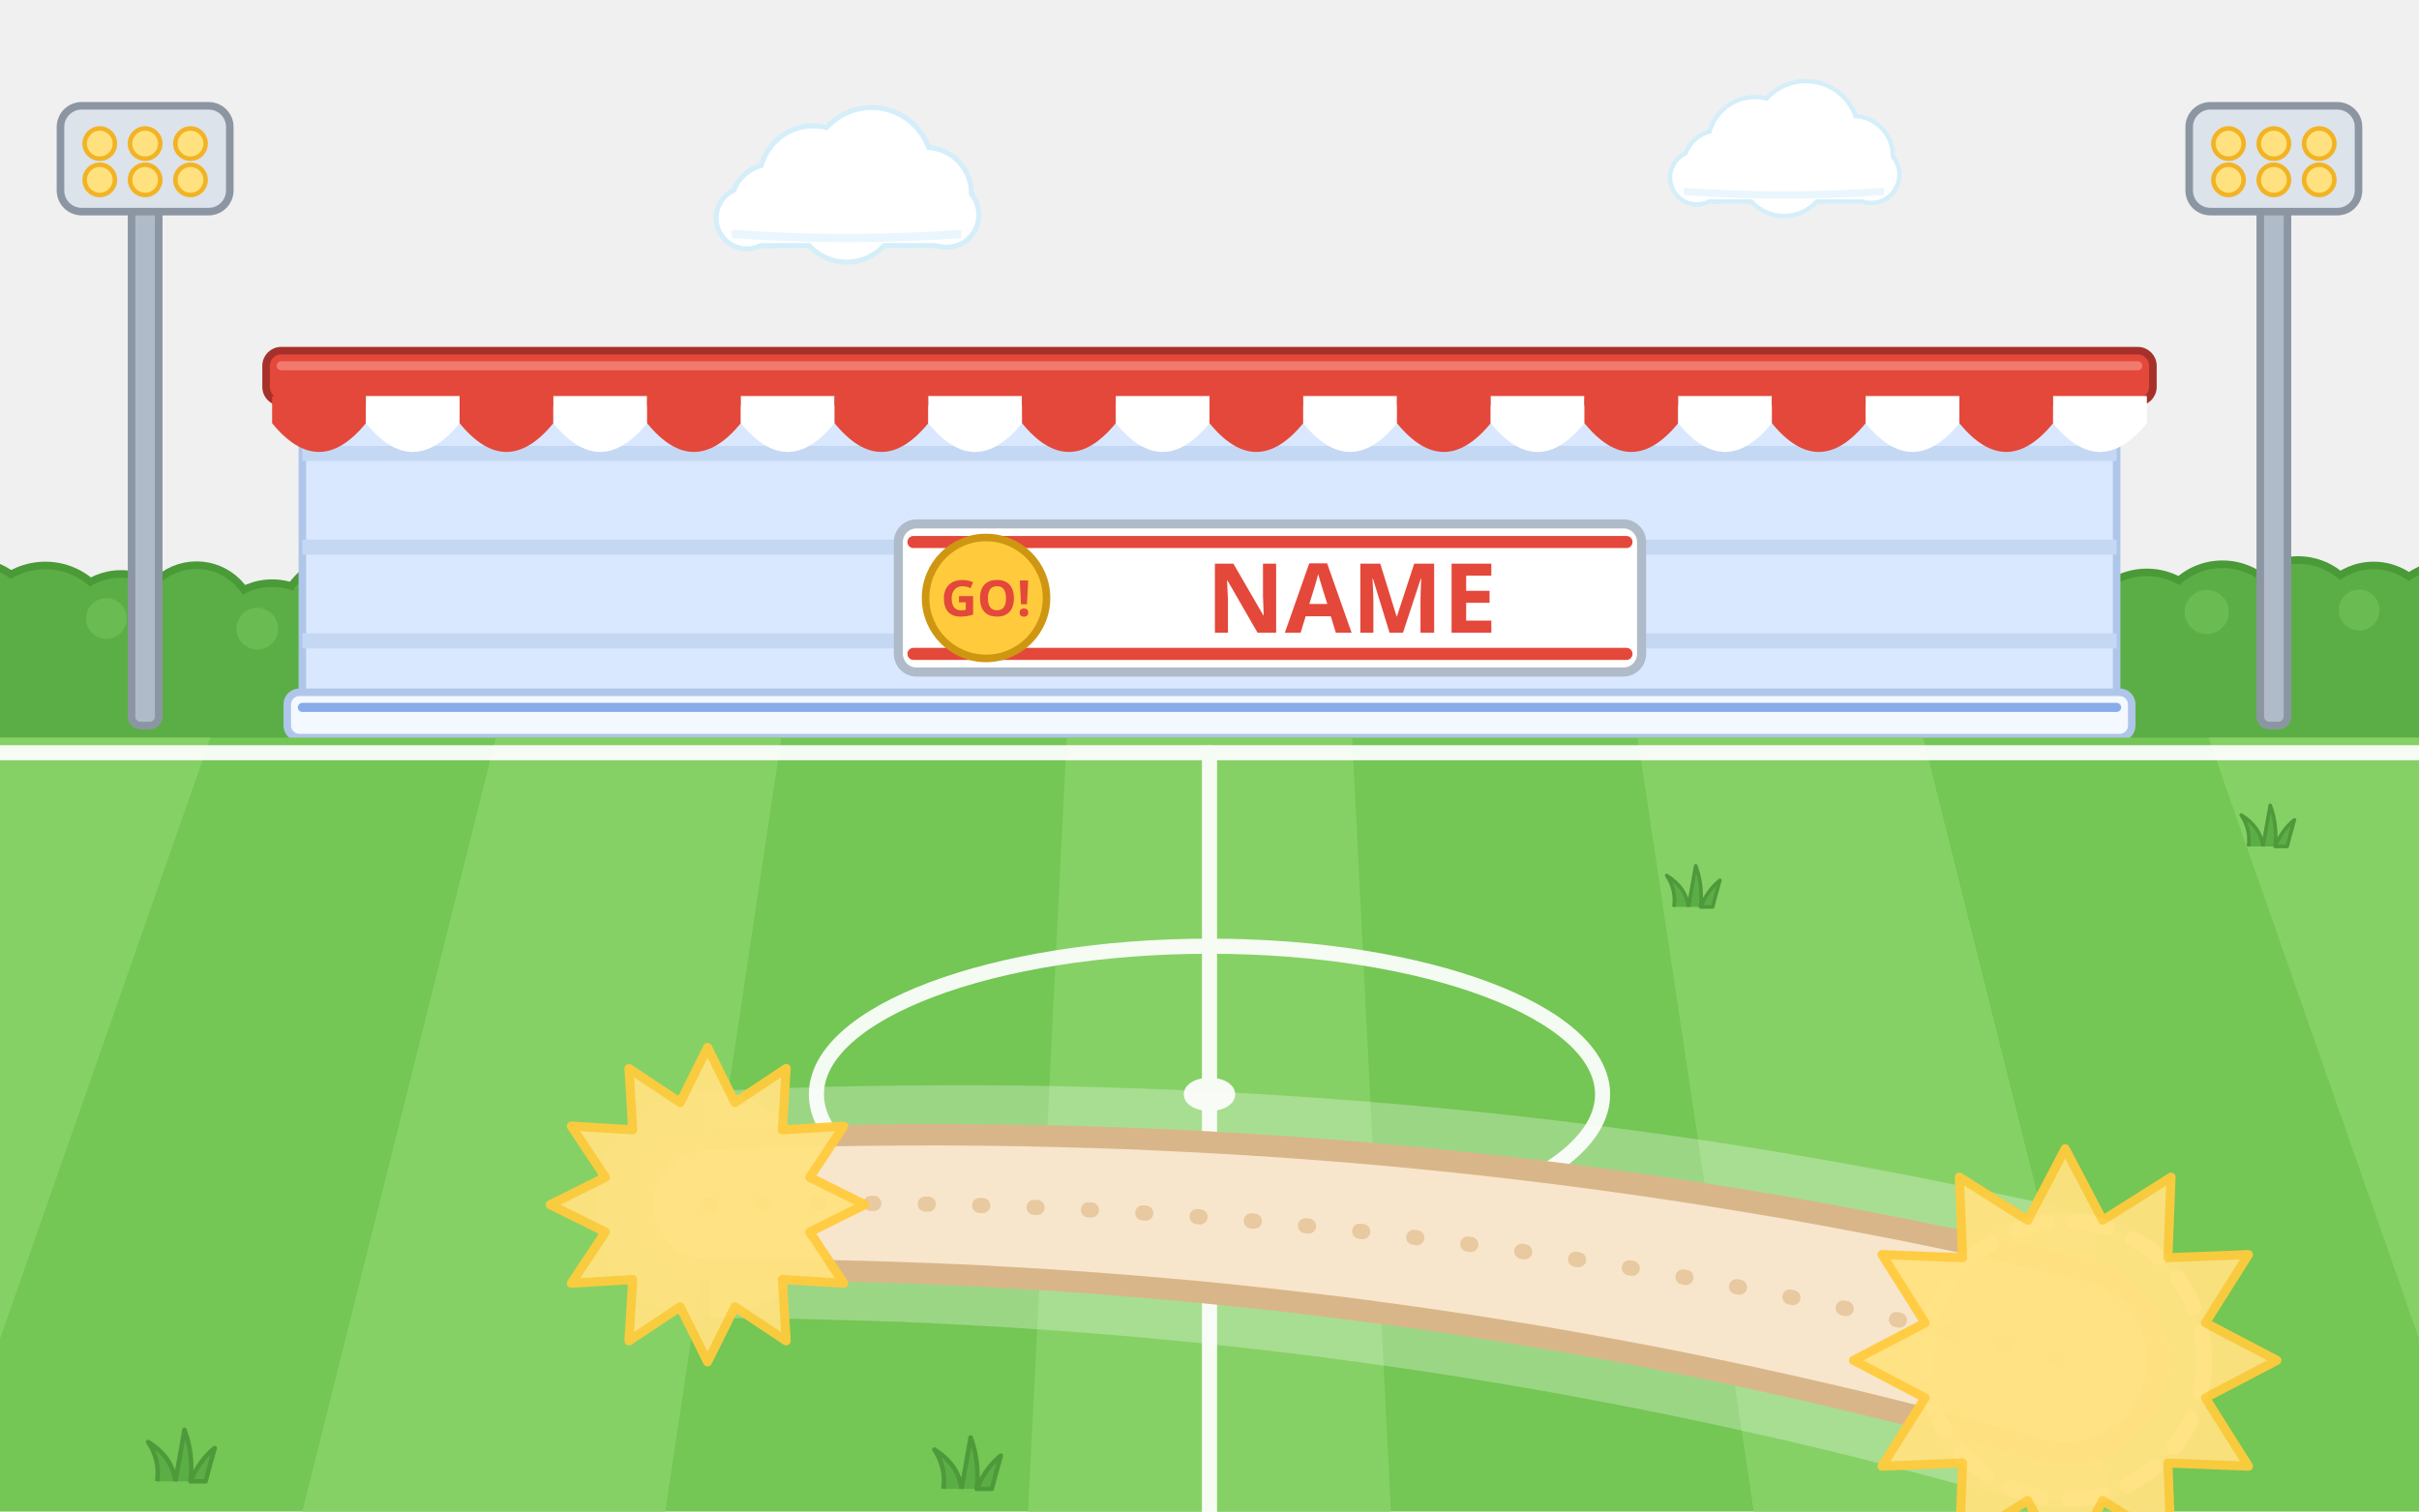
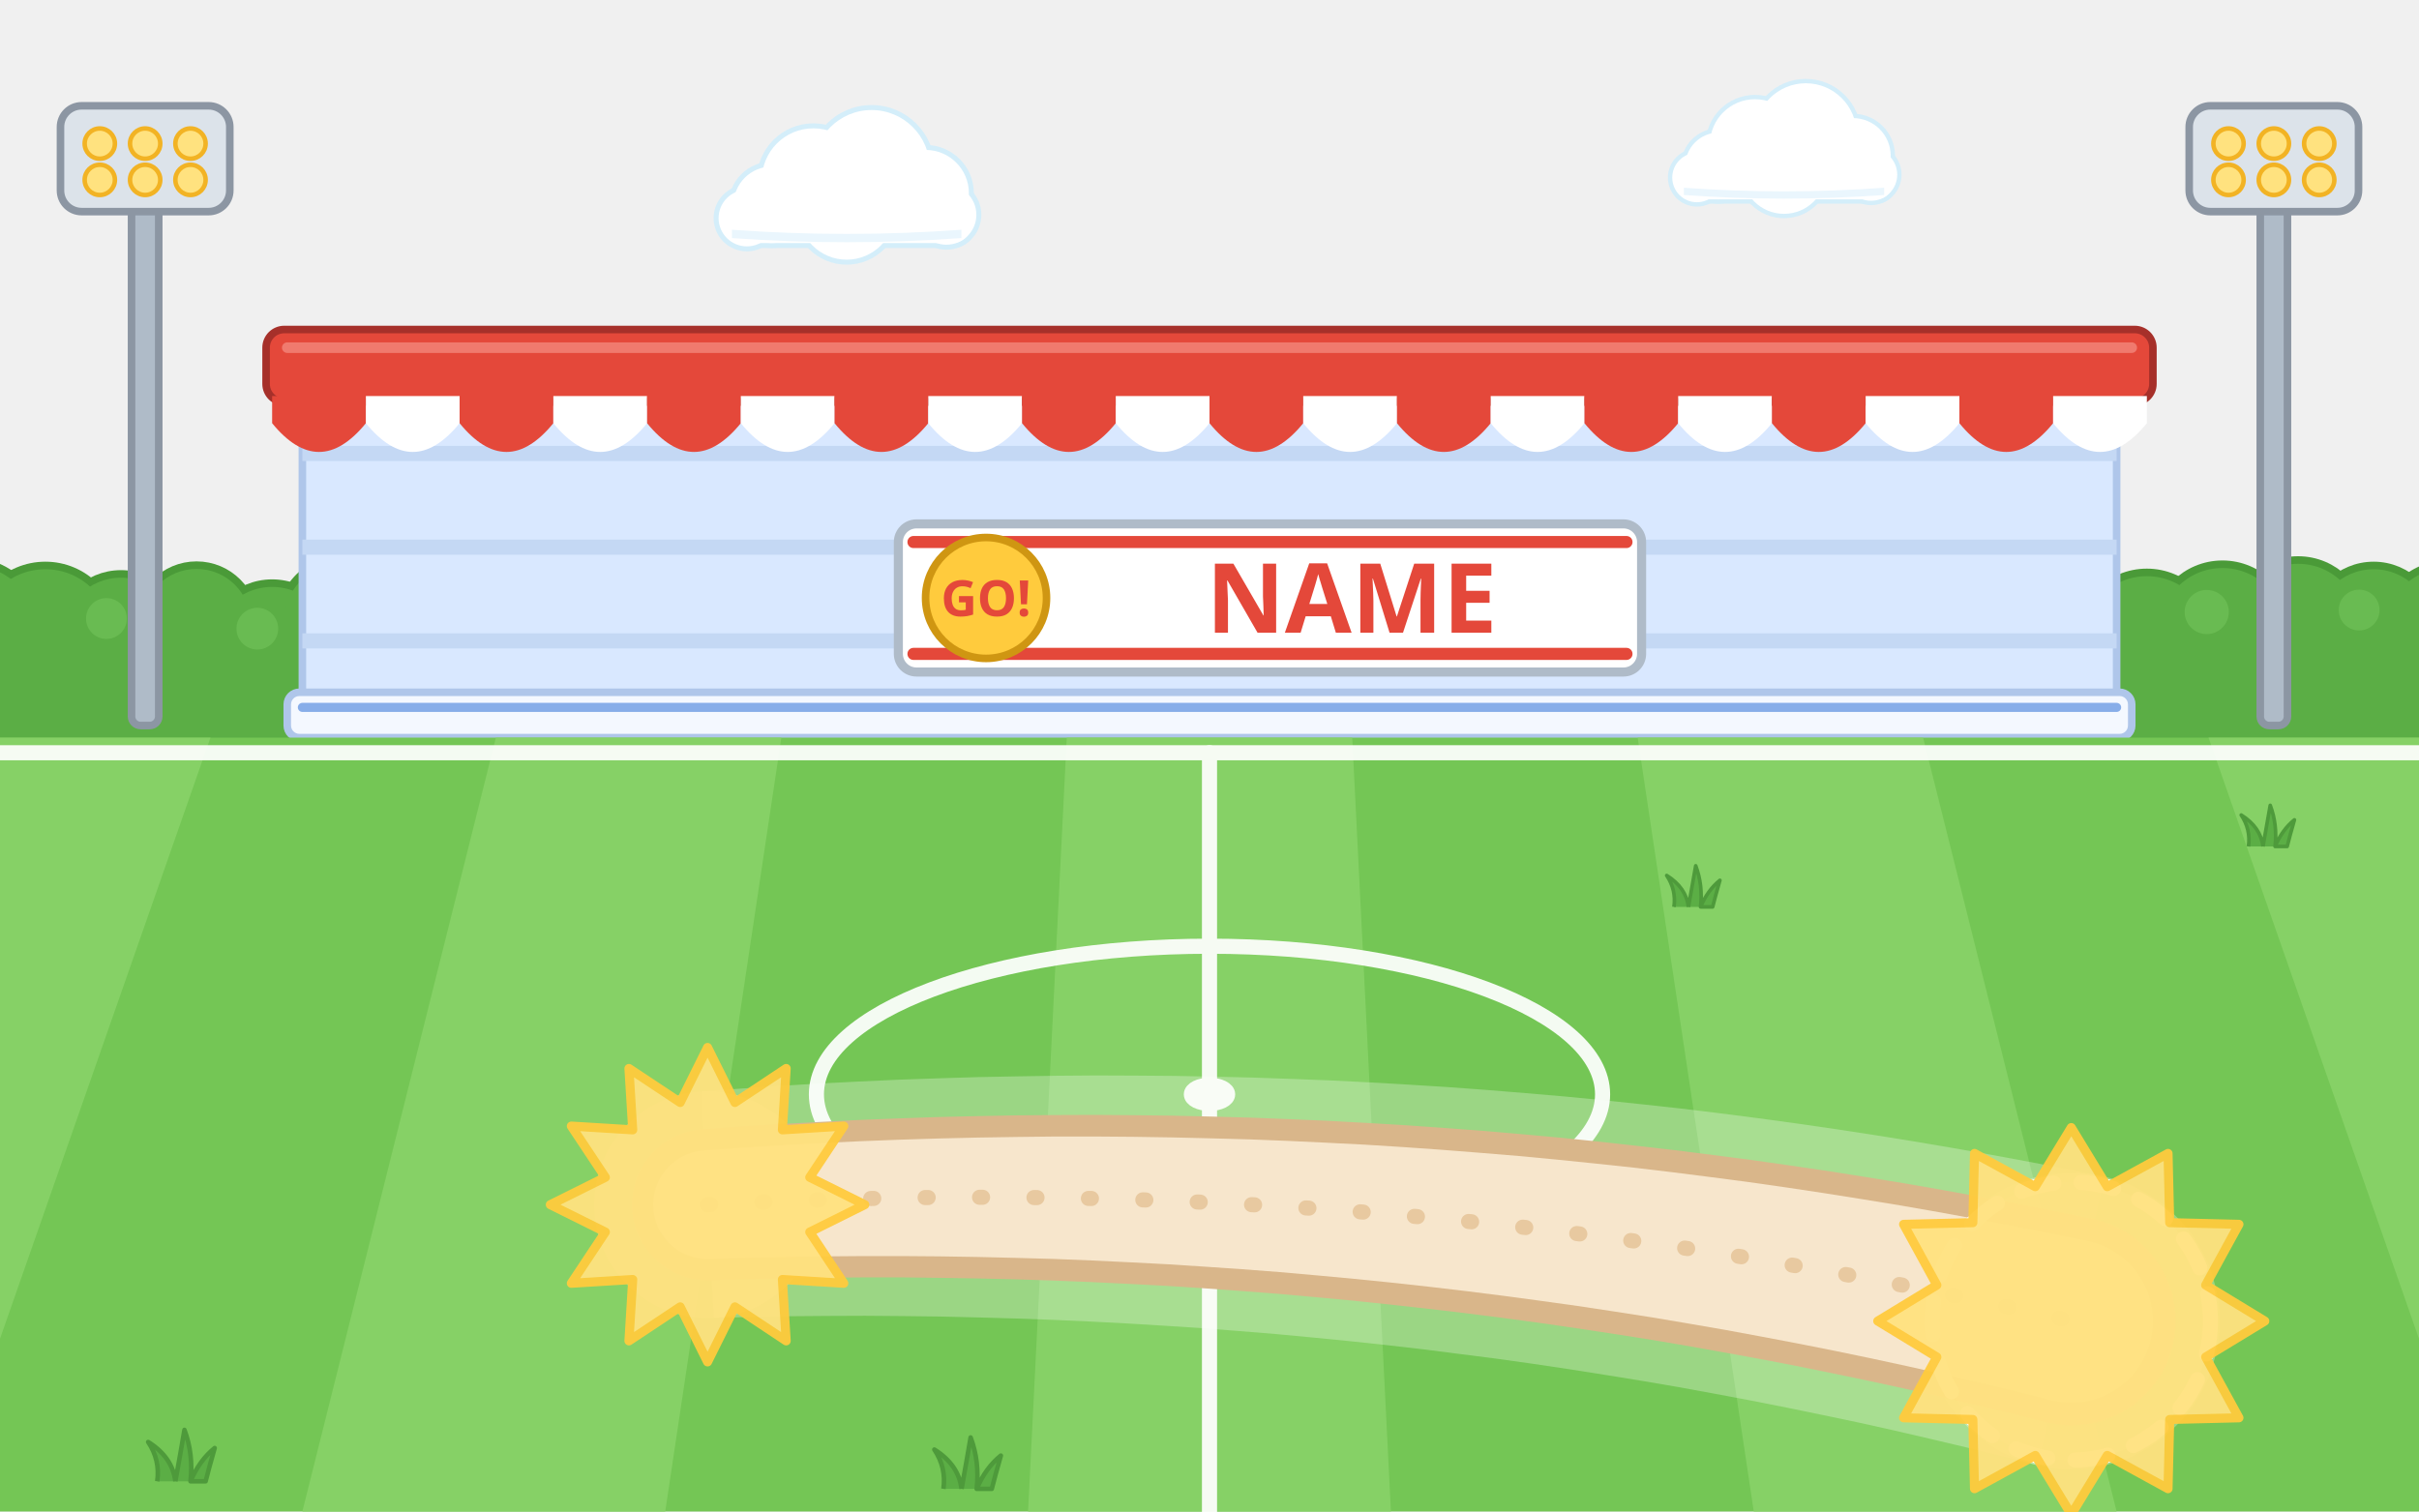
<svg xmlns="http://www.w3.org/2000/svg" viewBox="0 0 1600 1000" width="1600" height="1000">
  <rect x="0" y="0" width="1600" height="500" fill="url(#d-grad-sky)" />
  <g class="sb-float">
    <g transform="translate(560 130) scale(0.55)">
      <g fill="#D4EEFA" stroke="#D4EEFA" stroke-width="12" stroke-linejoin="round">
        <circle cx="-90" cy="10" r="46" />
        <circle cx="-40" cy="-20" r="62" />
        <circle cx="30" cy="-34" r="70" />
        <circle cx="95" cy="-4" r="52" />
        <circle cx="120" cy="22" r="36" />
        <circle cx="0" cy="18" r="58" />
        <circle cx="-120" cy="26" r="34" />
        <rect x="-150" y="10" width="300" height="46" rx="23" />
      </g>
      <g fill="#FFFFFF">
        <circle cx="-90" cy="10" r="46" />
        <circle cx="-40" cy="-20" r="62" />
        <circle cx="30" cy="-34" r="70" />
        <circle cx="95" cy="-4" r="52" />
        <circle cx="120" cy="22" r="36" />
        <circle cx="0" cy="18" r="58" />
        <circle cx="-120" cy="26" r="34" />
        <rect x="-150" y="10" width="300" height="46" rx="23" />
      </g>
      <path d="M-138 40 Q0 50 138 40 L138 50 Q0 60 -138 50 Z" fill="#EAF6FD" />
      <path d="M-150 40 L150 40" fill="none" />
    </g>
  </g>
  <g class="sb-float">
    <g transform="translate(1180 105) scale(0.48)">
      <g fill="#D4EEFA" stroke="#D4EEFA" stroke-width="12" stroke-linejoin="round">
        <circle cx="-90" cy="10" r="46" />
        <circle cx="-40" cy="-20" r="62" />
        <circle cx="30" cy="-34" r="70" />
        <circle cx="95" cy="-4" r="52" />
        <circle cx="120" cy="22" r="36" />
        <circle cx="0" cy="18" r="58" />
        <circle cx="-120" cy="26" r="34" />
        <rect x="-150" y="10" width="300" height="46" rx="23" />
      </g>
      <g fill="#FFFFFF">
        <circle cx="-90" cy="10" r="46" />
        <circle cx="-40" cy="-20" r="62" />
        <circle cx="30" cy="-34" r="70" />
        <circle cx="95" cy="-4" r="52" />
        <circle cx="120" cy="22" r="36" />
        <circle cx="0" cy="18" r="58" />
        <circle cx="-120" cy="26" r="34" />
        <rect x="-150" y="10" width="300" height="46" rx="23" />
      </g>
      <path d="M-138 40 Q0 50 138 40 L138 50 Q0 60 -138 50 Z" fill="#EAF6FD" />
      <path d="M-150 40 L150 40" fill="none" />
    </g>
  </g>
  <g>
    <g fill="#4A9A38" stroke="#4A9A38" stroke-width="10">
      <circle cx="-20" cy="418.6" r="44.7" />
      <circle cx="30" cy="420.4" r="43.8" />
      <circle cx="80" cy="420.8" r="38.6" />
      <circle cx="130" cy="412.3" r="35.9" />
      <circle cx="180" cy="427.7" r="39.4" />
      <circle cx="230" cy="413.9" r="43" />
      <rect x="-60" y="420" width="330" height="80" />
    </g>
    <g fill="#5BAE45">
      <circle cx="-20" cy="418.6" r="44.7" />
      <circle cx="30" cy="420.4" r="43.8" />
      <circle cx="80" cy="420.8" r="38.6" />
      <circle cx="130" cy="412.3" r="35.9" />
      <circle cx="180" cy="427.7" r="39.4" />
      <circle cx="230" cy="413.9" r="43" />
      <rect x="-60" y="420" width="330" height="80" />
    </g>
    <g fill="#6DBE55" opacity=".8">
      <circle cx="-31.2" cy="405.2" r="15.6" />
      <circle cx="70.4" cy="409.2" r="13.5" />
      <circle cx="170.2" cy="415.9" r="13.8" />
    </g>
  </g>
  <g>
    <g fill="#4A9A38" stroke="#4A9A38" stroke-width="10">
      <circle cx="1370" cy="421.1" r="36.8" />
      <circle cx="1420" cy="423.3" r="42.1" />
      <circle cx="1470" cy="417.4" r="41.6" />
      <circle cx="1520" cy="414.2" r="41.2" />
      <circle cx="1570" cy="415.1" r="38.5" />
      <circle cx="1620" cy="419.2" r="43.7" />
      <rect x="1330" y="420" width="330" height="80" />
    </g>
    <g fill="#5BAE45">
      <circle cx="1370" cy="421.1" r="36.8" />
      <circle cx="1420" cy="423.3" r="42.1" />
      <circle cx="1470" cy="417.4" r="41.6" />
      <circle cx="1520" cy="414.2" r="41.2" />
      <circle cx="1570" cy="415.1" r="38.5" />
      <circle cx="1620" cy="419.2" r="43.7" />
      <rect x="1330" y="420" width="330" height="80" />
    </g>
    <g fill="#6DBE55" opacity=".8">
      <circle cx="1360.8" cy="410.1" r="12.9" />
      <circle cx="1459.6" cy="404.9" r="14.6" />
      <circle cx="1560.4" cy="403.6" r="13.5" />
    </g>
  </g>
  <g>
    <rect x="87" y="120" width="18" height="360" rx="6" fill="#AFBBC8" stroke="#8C96A3" stroke-width="5" />
    <rect x="40" y="70" width="112" height="70" rx="14" fill="#DCE3EA" stroke="#8C96A3" stroke-width="5" />
    <circle cx="66" cy="95" r="10" fill="#FFE27F" stroke="#F2B324" stroke-width="3" />
    <circle cx="66" cy="119" r="10" fill="#FFE27F" stroke="#F2B324" stroke-width="3" />
    <circle cx="96" cy="95" r="10" fill="#FFE27F" stroke="#F2B324" stroke-width="3" />
    <circle cx="96" cy="119" r="10" fill="#FFE27F" stroke="#F2B324" stroke-width="3" />
    <circle cx="126" cy="95" r="10" fill="#FFE27F" stroke="#F2B324" stroke-width="3" />
    <circle cx="126" cy="119" r="10" fill="#FFE27F" stroke="#F2B324" stroke-width="3" />
  </g>
  <g>
    <rect x="1495" y="120" width="18" height="360" rx="6" fill="#AFBBC8" stroke="#8C96A3" stroke-width="5" />
    <rect x="1448" y="70" width="112" height="70" rx="14" fill="#DCE3EA" stroke="#8C96A3" stroke-width="5" />
    <circle cx="1474" cy="95" r="10" fill="#FFE27F" stroke="#F2B324" stroke-width="3" />
    <circle cx="1474" cy="119" r="10" fill="#FFE27F" stroke="#F2B324" stroke-width="3" />
    <circle cx="1504" cy="95" r="10" fill="#FFE27F" stroke="#F2B324" stroke-width="3" />
    <circle cx="1504" cy="119" r="10" fill="#FFE27F" stroke="#F2B324" stroke-width="3" />
    <circle cx="1534" cy="95" r="10" fill="#FFE27F" stroke="#F2B324" stroke-width="3" />
    <circle cx="1534" cy="119" r="10" fill="#FFE27F" stroke="#F2B324" stroke-width="3" />
  </g>
  <g id="p4-stand">
    <rect x="200" y="262" width="1200" height="214" fill="#D9E8FF" stroke="#AFC6EA" stroke-width="5" />
    <path d="M200 300 L1400 300 M200 362 L1400 362 M200 424 L1400 424" stroke="#C4D8F4" stroke-width="10" />
    <g id="p4-crowd">
-       <use href="#d-fan-rabbit" transform="translate(244 352) scale(0.4)" color="#E4483A" />
-       <use href="#d-fan-duck" transform="translate(324 352) scale(0.4)" color="#3E7BDB" />
-       <use href="#d-fan-mouse" transform="translate(404 352) scale(0.4)" color="#E4483A" />
-       <use href="#d-fan-rabbit" transform="translate(484 352) scale(0.4)" color="#3E7BDB" />
-       <use href="#d-fan-duck" transform="translate(564 352) scale(0.4)" color="#E4483A" />
-       <use href="#d-fan-mouse" transform="translate(644 352) scale(0.4)" color="#3E7BDB" />
-       <use href="#d-fan-rabbit" transform="translate(724 352) scale(0.4)" color="#E4483A" />
-       <use href="#d-fan-duck" transform="translate(804 352) scale(0.4)" color="#3E7BDB" />
-       <use href="#d-fan-mouse" transform="translate(884 352) scale(0.4)" color="#E4483A" />
-       <use href="#d-fan-rabbit" transform="translate(964 352) scale(0.4)" color="#3E7BDB" />
-       <use href="#d-fan-duck" transform="translate(1044 352) scale(0.4)" color="#E4483A" />
-       <use href="#d-fan-mouse" transform="translate(1124 352) scale(0.4)" color="#3E7BDB" />
-       <use href="#d-fan-rabbit" transform="translate(1204 352) scale(0.4)" color="#E4483A" />
-       <use href="#d-fan-duck" transform="translate(1284 352) scale(0.4)" color="#3E7BDB" />
-       <use href="#d-fan-duck" transform="translate(262 414) scale(0.45)" color="#3E7BDB" />
-       <use href="#d-fan-mouse" transform="translate(354 414) scale(0.45)" color="#E4483A" />
-       <use href="#d-fan-rabbit" transform="translate(446 414) scale(0.45)" color="#3E7BDB" />
-       <use href="#d-fan-duck" transform="translate(538 414) scale(0.45)" color="#E4483A" />
-       <use href="#d-fan-mouse" transform="translate(630 414) scale(0.45)" color="#3E7BDB" />
-       <use href="#d-fan-rabbit" transform="translate(722 414) scale(0.45)" color="#E4483A" />
-       <use href="#d-fan-duck" transform="translate(814 414) scale(0.45)" color="#3E7BDB" />
-       <use href="#d-fan-mouse" transform="translate(906 414) scale(0.45)" color="#E4483A" />
-       <use href="#d-fan-rabbit" transform="translate(998 414) scale(0.45)" color="#3E7BDB" />
-       <use href="#d-fan-duck" transform="translate(1090 414) scale(0.45)" color="#E4483A" />
-       <use href="#d-fan-mouse" transform="translate(1182 414) scale(0.45)" color="#3E7BDB" />
-       <use href="#d-fan-rabbit" transform="translate(1274 414) scale(0.45)" color="#E4483A" />
+       <use href="#d-fan-rabbit" transform="translate(244 366) scale(0.4)" color="#E4483A" />
+       <use href="#d-fan-duck" transform="translate(324 366) scale(0.4)" color="#3E7BDB" />
+       <use href="#d-fan-mouse" transform="translate(404 366) scale(0.4)" color="#E4483A" />
+       <use href="#d-fan-rabbit" transform="translate(484 366) scale(0.4)" color="#3E7BDB" />
+       <use href="#d-fan-duck" transform="translate(564 366) scale(0.4)" color="#E4483A" />
+       <use href="#d-fan-mouse" transform="translate(644 366) scale(0.4)" color="#3E7BDB" />
+       <use href="#d-fan-rabbit" transform="translate(724 366) scale(0.4)" color="#E4483A" />
+       <use href="#d-fan-duck" transform="translate(804 366) scale(0.4)" color="#3E7BDB" />
+       <use href="#d-fan-mouse" transform="translate(884 366) scale(0.4)" color="#E4483A" />
+       <use href="#d-fan-rabbit" transform="translate(964 366) scale(0.4)" color="#3E7BDB" />
+       <use href="#d-fan-duck" transform="translate(1044 366) scale(0.4)" color="#E4483A" />
+       <use href="#d-fan-mouse" transform="translate(1124 366) scale(0.4)" color="#3E7BDB" />
+       <use href="#d-fan-rabbit" transform="translate(1204 366) scale(0.4)" color="#E4483A" />
+       <use href="#d-fan-duck" transform="translate(1284 366) scale(0.4)" color="#3E7BDB" />
+       <use href="#d-fan-duck" transform="translate(262 422) scale(0.45)" color="#3E7BDB" />
+       <use href="#d-fan-mouse" transform="translate(354 422) scale(0.45)" color="#E4483A" />
+       <use href="#d-fan-rabbit" transform="translate(446 422) scale(0.45)" color="#3E7BDB" />
+       <use href="#d-fan-duck" transform="translate(538 422) scale(0.45)" color="#E4483A" />
+       <use href="#d-fan-mouse" transform="translate(630 422) scale(0.45)" color="#3E7BDB" />
+       <use href="#d-fan-rabbit" transform="translate(722 422) scale(0.45)" color="#E4483A" />
+       <use href="#d-fan-duck" transform="translate(814 422) scale(0.45)" color="#3E7BDB" />
+       <use href="#d-fan-mouse" transform="translate(906 422) scale(0.45)" color="#E4483A" />
+       <use href="#d-fan-rabbit" transform="translate(998 422) scale(0.45)" color="#3E7BDB" />
+       <use href="#d-fan-duck" transform="translate(1090 422) scale(0.45)" color="#E4483A" />
+       <use href="#d-fan-mouse" transform="translate(1182 422) scale(0.45)" color="#3E7BDB" />
+       <use href="#d-fan-rabbit" transform="translate(1274 422) scale(0.45)" color="#E4483A" />
      <use href="#d-fan-mouse" transform="translate(250 476) scale(0.5)" color="#3E7BDB" />
      <use href="#d-fan-rabbit" transform="translate(354 476) scale(0.5)" color="#E4483A" />
      <use href="#d-fan-duck" transform="translate(458 476) scale(0.5)" color="#3E7BDB" />
      <use href="#d-fan-mouse" transform="translate(562 476) scale(0.5)" color="#E4483A" />
      <use href="#d-fan-rabbit" transform="translate(666 476) scale(0.5)" color="#3E7BDB" />
      <use href="#d-fan-duck" transform="translate(770 476) scale(0.5)" color="#E4483A" />
      <use href="#d-fan-mouse" transform="translate(874 476) scale(0.5)" color="#3E7BDB" />
      <use href="#d-fan-rabbit" transform="translate(978 476) scale(0.5)" color="#E4483A" />
      <use href="#d-fan-duck" transform="translate(1082 476) scale(0.5)" color="#3E7BDB" />
      <use href="#d-fan-mouse" transform="translate(1186 476) scale(0.5)" color="#E4483A" />
      <use href="#d-fan-rabbit" transform="translate(1290 476) scale(0.5)" color="#3E7BDB" />
    </g>
    <g id="p4-awning">
-       <rect x="176" y="232" width="1248" height="34" rx="10" fill="#E4483A" stroke="#A6302A" stroke-width="5" />
-       <path d="M186 242 L1414 242" stroke="#F07A6E" stroke-width="6" stroke-linecap="round" />
+       <rect x="176" y="218" width="1248" height="48" rx="12" fill="#E4483A" stroke="#A6302A" stroke-width="5" />
+       <path d="M190 230 L1410 230" stroke="#F07A6E" stroke-width="7" stroke-linecap="round" />
      <path d="M180 262 L242 262 L242 280 Q211 318 180 280 Z" fill="#E4483A" />
      <path d="M242 262 L304 262 L304 280 Q273 318 242 280 Z" fill="#FFFFFF" />
      <path d="M304 262 L366 262 L366 280 Q335 318 304 280 Z" fill="#E4483A" />
      <path d="M366 262 L428 262 L428 280 Q397 318 366 280 Z" fill="#FFFFFF" />
      <path d="M428 262 L490 262 L490 280 Q459 318 428 280 Z" fill="#E4483A" />
      <path d="M490 262 L552 262 L552 280 Q521 318 490 280 Z" fill="#FFFFFF" />
      <path d="M552 262 L614 262 L614 280 Q583 318 552 280 Z" fill="#E4483A" />
      <path d="M614 262 L676 262 L676 280 Q645 318 614 280 Z" fill="#FFFFFF" />
      <path d="M676 262 L738 262 L738 280 Q707 318 676 280 Z" fill="#E4483A" />
      <path d="M738 262 L800 262 L800 280 Q769 318 738 280 Z" fill="#FFFFFF" />
      <path d="M800 262 L862 262 L862 280 Q831 318 800 280 Z" fill="#E4483A" />
      <path d="M862 262 L924 262 L924 280 Q893 318 862 280 Z" fill="#FFFFFF" />
      <path d="M924 262 L986 262 L986 280 Q955 318 924 280 Z" fill="#E4483A" />
      <path d="M986 262 L1048 262 L1048 280 Q1017 318 986 280 Z" fill="#FFFFFF" />
      <path d="M1048 262 L1110 262 L1110 280 Q1079 318 1048 280 Z" fill="#E4483A" />
      <path d="M1110 262 L1172 262 L1172 280 Q1141 318 1110 280 Z" fill="#FFFFFF" />
      <path d="M1172 262 L1234 262 L1234 280 Q1203 318 1172 280 Z" fill="#E4483A" />
      <path d="M1234 262 L1296 262 L1296 280 Q1265 318 1234 280 Z" fill="#FFFFFF" />
      <path d="M1296 262 L1358 262 L1358 280 Q1327 318 1296 280 Z" fill="#E4483A" />
      <path d="M1358 262 L1420 262 L1420 280 Q1389 318 1358 280 Z" fill="#FFFFFF" />
      <path d="M176 280 " fill="none" />
    </g>
    <rect x="190" y="458" width="1220" height="30" rx="8" fill="#F4F8FF" stroke="#AFC6EA" stroke-width="5" />
    <path d="M200 468 L1400 468" stroke="#3E7BDB" stroke-width="6" stroke-linecap="round" opacity=".6" />
  </g>
  <g id="p4-banner-team">
    <use href="#d-fan-rabbit-arm-up" transform="translate(548 486) scale(0.66)" color="#3E7BDB" />
    <use href="#d-fan-rabbit-arm-up" transform="translate(1132 486) scale(-0.66 0.66)" color="#E4483A" />
    <g id="p4-banner">
      <rect x="594.2" y="346.6" width="491.6" height="98" rx="12" fill="#FFFFFF" stroke="#AFBBC8" stroke-width="6" />
      <path d="M604.2 358.6 L1075.8 358.6 M604.2 432.6 L1075.8 432.6" stroke="#E4483A" stroke-width="8" stroke-linecap="round" />
      <circle cx="652.2" cy="395.6" r="40" fill="#FFCB3D" stroke="#CF9612" stroke-width="5" />
      <text x="652.2" y="407.6" text-anchor="middle" font-family="Fredoka, Andika, sans-serif" font-weight="700" font-size="33" fill="#E4483A">GO!</text>
      <use href="#d-star" transform="translate(894 395.6) scale(0.45)" class="sb-print-only" opacity=".25" />
      <text id="p4-name" class="sb-name" data-form="plain" data-max-width="355.6" data-anim="write" x="894" y="418.6" text-anchor="middle" font-family="Fredoka, Andika, sans-serif" font-weight="700" font-size="64" fill="#E4483A">NAME</text>
    </g>
    <use href="#d-fan-rabbit-paw" transform="translate(548 486) scale(0.66)" />
    <use href="#d-fan-rabbit-paw" transform="translate(1132 486) scale(-0.66 0.66)" />
  </g>
  <rect x="0" y="488" width="1600" height="512" fill="#74C655" />
  <path d="M-49.6 488L139.2 488L-40 1000L-280 1000ZM328 488L516.8 488L440 1000L200 1000ZM705.6 488L894.4 488L920 1000L680 1000ZM1083.2 488L1272 488L1400 1000L1160 1000ZM1460.8 488L1649.6 488L1880 1000L1640 1000Z" fill="#86D166" />
  <g id="p4-lines" fill="none" stroke="#FFFFFF" stroke-width="10" stroke-linecap="round" opacity=".92">
    <path d="M-10 498 L1610 498" />
    <path d="M800 498 L800 1010" />
    <ellipse cx="800" cy="724" rx="260" ry="98" />
    <ellipse cx="800" cy="724" rx="12" ry="6" fill="#FFFFFF" />
  </g>
-   <use href="#d-pebble" transform="translate(800 588) scale(1.1)" id="p4-pebble" />
+   <use href="#d-pebble" transform="translate(846 604) scale(1.1)" id="p4-pebble" />
  <path transform="translate(1500 560) scale(0.8)" d="M-16 0Q-14 -14 -22 -26Q-6 -16 -4 0M-4 0Q0 -22 2 -34Q8 -18 6 0M6 0Q12 -14 22 -22Q18 -8 16 0Z" fill="#5BAE45" stroke="#4E9A3B" stroke-width="3" stroke-linejoin="round" />
  <path transform="translate(120 980)" d="M-16 0Q-14 -14 -22 -26Q-6 -16 -4 0M-4 0Q0 -22 2 -34Q8 -18 6 0M6 0Q12 -14 22 -22Q18 -8 16 0Z" fill="#5BAE45" stroke="#4E9A3B" stroke-width="3" stroke-linejoin="round" />
  <path transform="translate(640 985)" d="M-16 0Q-14 -14 -22 -26Q-6 -16 -4 0M-4 0Q0 -22 2 -34Q8 -18 6 0M6 0Q12 -14 22 -22Q18 -8 16 0Z" fill="#5BAE45" stroke="#4E9A3B" stroke-width="3" stroke-linejoin="round" />
  <path transform="translate(1120 600) scale(0.8)" d="M-16 0Q-14 -14 -22 -26Q-6 -16 -4 0M-4 0Q0 -22 2 -34Q8 -18 6 0M6 0Q12 -14 22 -22Q18 -8 16 0Z" fill="#5BAE45" stroke="#4E9A3B" stroke-width="3" stroke-linejoin="round" />
  <g id="p4-track-glow" class="sb-digital">
-     <path d="M469.8 872L494.9 872.1L519.9 872.4L544.9 873L569.9 873.7L594.7 874.5L619.6 875.6L644.4 876.9L669.1 878.3L693.8 880L718.4 881.8L743 883.8L767.5 886L792 888.4L816.4 891L840.8 893.8L865.1 896.7L889.4 899.9L913.6 903.2L937.8 906.7L961.9 910.4L986 914.3L1010 918.4L1034 922.6L1057.9 927.1L1081.8 931.7L1105.6 936.5L1129.4 941.5L1153.1 946.7L1176.8 952L1200.5 957.6L1224 963.3L1247.6 969.3L1271 975.4L1294.5 981.7L1317.9 988.1L1341.2 994.8L1390.8 805.2L1365.6 799.4L1340.5 793.8L1315.3 788.4L1290 783.2L1264.7 778.1L1239.4 773.3L1214.1 768.7L1188.7 764.3L1163.3 760.1L1137.9 756.1L1112.4 752.3L1086.9 748.7L1061.4 745.3L1035.9 742.1L1010.3 739.1L984.7 736.3L959 733.7L933.4 731.3L907.7 729.1L881.9 727.1L856.2 725.3L830.4 723.7L804.5 722.3L778.7 721.1L752.8 720.1L726.9 719.3L701 718.6L675 718.2L649 718L623 718L596.9 718.2L570.8 718.5L544.7 719.1L518.6 719.9L492.4 720.9L466.2 722Z" fill="#FFFFFF" opacity=".28" />
+     <path d="M472.1 871.9L497.2 871.3L522.2 870.8L547.3 870.6L572.2 870.5L597.2 870.7L622 871L646.9 871.6L671.7 872.3L696.4 873.2L721.1 874.3L745.8 875.6L770.4 877.1L795 878.7L819.5 880.6L844 882.6L868.4 884.9L892.8 887.3L917.1 889.9L941.4 892.7L965.7 895.8L989.9 898.9L1014.1 902.3L1038.2 905.9L1062.3 909.7L1086.3 913.6L1110.3 917.7L1134.3 922.1L1158.2 926.6L1182 931.3L1205.8 936.2L1229.6 941.2L1253.4 946.5L1277 952L1300.7 957.6L1324.3 963.4L1347.9 969.5L1392.1 778.5L1366.8 773.4L1341.4 768.5L1316 763.8L1290.5 759.3L1265.1 755L1239.6 750.9L1214.1 747L1188.6 743.3L1163 739.8L1137.4 736.5L1111.8 733.4L1086.2 730.6L1060.5 727.9L1034.8 725.4L1009.1 723.2L983.4 721.1L957.6 719.2L931.9 717.6L906.1 716.1L880.2 714.8L854.4 713.8L828.5 712.9L802.6 712.3L776.7 711.8L750.8 711.6L724.8 711.5L698.8 711.7L672.8 712.1L646.8 712.6L620.7 713.4L594.7 714.3L568.6 715.5L542.4 716.8L516.3 718.4L490.1 720.2L463.9 722.1Z" fill="#FFFFFF" opacity=".28" />
    <circle cx="468" cy="797" r="75" fill="#FFFFFF" opacity=".28" />
-     <circle cx="1366" cy="900" r="98" fill="#FFFFFF" opacity=".28" />
+     <circle cx="1370" cy="874" r="98" fill="#FFFFFF" opacity=".28" />
  </g>
  <g id="p4-groove">
-     <path d="M469.1 842L494.4 842L519.7 842.2L544.9 842.6L570 843.2L595.2 844L620.2 845L645.3 846.1L670.2 847.5L695.2 849L720 850.7L744.9 852.7L769.6 854.8L794.4 857.1L819.1 859.6L843.7 862.2L868.3 865.1L892.8 868.2L917.3 871.4L941.7 874.8L966.1 878.4L990.5 882.3L1014.7 886.3L1039 890.4L1063.2 894.8L1087.3 899.4L1111.4 904.1L1135.5 909.1L1159.5 914.2L1183.4 919.5L1207.4 925L1231.2 930.7L1255 936.5L1278.8 942.6L1302.5 948.9L1326.2 955.3L1349.8 961.9L1382.2 838.1L1357.3 832.2L1332.4 826.6L1307.5 821.1L1282.6 815.9L1257.6 810.8L1232.5 806L1207.5 801.3L1182.4 796.8L1157.3 792.6L1132.1 788.5L1106.9 784.6L1081.7 781L1056.5 777.5L1031.2 774.2L1005.9 771.1L980.5 768.3L955.1 765.6L929.7 763.1L904.3 760.8L878.8 758.7L853.3 756.8L827.7 755.1L802.2 753.6L776.6 752.3L750.9 751.2L725.3 750.3L699.6 749.6L673.9 749.1L648.1 748.8L622.3 748.7L596.5 748.7L570.6 749L544.8 749.5L518.8 750.1L492.9 751L466.9 752Z" fill="#D9B68A" stroke="#D9B68A" stroke-width="10" stroke-linejoin="round" />
+     <path d="M470.4 841.9L495.8 841.2L521.1 840.6L546.3 840.3L571.5 840.1L596.7 840.1L621.8 840.4L646.9 840.8L671.9 841.4L696.9 842.2L721.8 843.2L746.7 844.4L771.6 845.7L796.4 847.3L821.2 849.1L845.9 851L870.6 853.2L895.3 855.5L919.9 858.1L944.4 860.8L968.9 863.7L993.4 866.8L1017.9 870.1L1042.2 873.6L1066.6 877.3L1090.9 881.1L1115.2 885.2L1139.4 889.5L1163.6 893.9L1187.7 898.5L1211.8 903.4L1235.9 908.4L1259.9 913.6L1283.9 919L1307.8 924.6L1331.7 930.4L1355.5 936.3L1384.5 811.7L1359.4 806.5L1334.3 801.5L1309.2 796.8L1284 792.2L1258.8 787.8L1233.6 783.7L1208.4 779.7L1183.1 776L1157.9 772.4L1132.5 769.1L1107.2 765.9L1081.8 763L1056.5 760.2L1031 757.6L1005.6 755.3L980.1 753.1L954.7 751.2L929.1 749.4L903.6 747.9L878 746.5L852.4 745.4L826.8 744.4L801.2 743.7L775.5 743.1L749.8 742.8L724.1 742.6L698.4 742.7L672.6 742.9L646.8 743.4L621 744L595.1 744.9L569.3 745.9L543.4 747.2L517.5 748.6L491.5 750.2L465.6 752.1Z" fill="#D9B68A" stroke="#D9B68A" stroke-width="10" stroke-linejoin="round" />
    <circle cx="468" cy="797" r="50" fill="#D9B68A" />
-     <circle cx="1366" cy="900" r="69" fill="#D9B68A" />
-     <path d="M468.9 833L494.2 833L519.6 833.2L544.9 833.5L570.1 834.1L595.3 834.9L620.4 835.8L645.5 836.9L670.6 838.3L695.6 839.8L720.5 841.5L745.4 843.4L770.3 845.5L795.1 847.7L819.8 850.2L844.5 852.9L869.2 855.7L893.8 858.7L918.4 862L942.9 865.4L967.4 869L991.8 872.8L1016.1 876.7L1040.5 880.9L1064.7 885.3L1089 889.8L1113.1 894.5L1137.3 899.5L1161.4 904.6L1185.4 909.9L1209.4 915.4L1233.3 921L1257.2 926.9L1281.1 933L1304.9 939.2L1328.6 945.6L1352.3 952.2L1379.7 847.8L1354.9 841.9L1330.1 836.2L1305.2 830.8L1280.4 825.5L1255.4 820.4L1230.5 815.6L1205.5 810.9L1180.5 806.4L1155.5 802.2L1130.4 798.1L1105.3 794.2L1080.2 790.5L1055 787L1029.8 783.7L1004.5 780.6L979.3 777.7L954 775L928.6 772.5L903.3 770.2L877.9 768.1L852.4 766.2L827 764.5L801.5 763L775.9 761.7L750.4 760.5L724.8 759.6L699.2 758.9L673.5 758.3L647.8 758L622.1 757.8L596.4 757.9L570.6 758.1L544.8 758.5L518.9 759.2L493.1 760L467.1 761Z" fill="#F7E6CC" />
+     <circle cx="1370" cy="874" r="69" fill="#D9B68A" />
+     <path d="M469.9 832.9L495.3 832.2L520.7 831.6L546 831.2L571.3 831L596.5 831L621.7 831.2L646.9 831.6L672 832.2L697 832.9L722 833.9L747 835.1L772 836.4L796.8 838L821.7 839.7L846.5 841.6L871.3 843.8L896 846.1L920.7 848.6L945.3 851.3L969.9 854.2L994.5 857.3L1019 860.6L1043.4 864L1067.9 867.7L1092.3 871.5L1116.6 875.6L1140.9 879.8L1165.2 884.3L1189.4 888.9L1213.6 893.7L1237.7 898.7L1261.8 903.9L1285.9 909.3L1309.9 914.9L1333.9 920.6L1357.8 926.6L1382.2 821.4L1357.2 816.2L1332.2 811.2L1307.2 806.5L1282.1 801.9L1257 797.5L1231.9 793.4L1206.7 789.4L1181.5 785.6L1156.3 782L1131.1 778.7L1105.9 775.5L1080.6 772.5L1055.3 769.8L1029.9 767.2L1004.6 764.8L979.2 762.7L953.8 760.7L928.3 758.9L902.9 757.3L877.4 756L851.9 754.8L826.3 753.8L800.7 753.1L775.2 752.5L749.5 752.1L723.9 751.9L698.2 751.9L672.5 752.2L646.8 752.6L621.1 753.2L595.3 754L569.5 755L543.7 756.2L517.8 757.6L492 759.2L466.1 761.1Z" fill="#F7E6CC" />
    <circle cx="468" cy="797" r="36" fill="#F7E6CC" />
-     <circle cx="1366" cy="900" r="54" fill="#F7E6CC" />
-     <path id="p4-pass-path" d="M468,797 Q930,786 1366,900" fill="none" stroke="#E8C9A0" stroke-width="10" stroke-linecap="round" stroke-dasharray="2 34" />
+     <circle cx="1370" cy="874" r="54" fill="#F7E6CC" />
+     <path id="p4-pass-path" d="M468,797 Q930,772 1370,874" fill="none" stroke="#E8C9A0" stroke-width="10" stroke-linecap="round" stroke-dasharray="2 34" />
  </g>
  <g id="p4-target" class="sb-digital">
    <g class="sb-pulse">
-       <circle cx="1366" cy="900" r="92" fill="#FFFFFF" fill-opacity=".25" stroke="#FFFFFF" stroke-width="10" stroke-dasharray="22 18" stroke-linecap="round" />
+       <circle cx="1370" cy="874" r="92" fill="#FFFFFF" fill-opacity=".25" stroke="#FFFFFF" stroke-width="10" stroke-dasharray="22 18" stroke-linecap="round" />
    </g>
  </g>
  <g id="p4-burst-you" class="sb-digital">
-     <path d="M1366 760L1390.8 807.3L1436 778.8L1433.9 832.1L1487.2 830L1458.7 875.2L1506 900L1458.7 924.8L1487.2 970L1433.9 967.9L1436 1021.2L1390.8 992.7L1366 1040L1341.2 992.7L1296 1021.2L1298.1 967.9L1244.8 970L1273.3 924.8L1226 900L1273.3 875.2L1244.8 830L1298.1 832.1L1296 778.8L1341.2 807.3Z" fill="#FFE27F" stroke="#FFCB3D" stroke-width="6" stroke-linejoin="round" opacity=".95" />
+     <path d="M1370 746L1393.8 785.1L1434 763.1L1435.1 808.9L1480.9 810L1458.9 850.2L1498 874L1458.9 897.8L1480.9 938L1435.1 939.1L1434 984.9L1393.8 962.9L1370 1002L1346.2 962.9L1306 984.9L1304.9 939.1L1259.1 938L1281.1 897.8L1242 874L1281.1 850.2L1259.1 810L1304.9 808.9L1306 763.1L1346.2 785.1Z" fill="#FFE27F" stroke="#FFCB3D" stroke-width="6" stroke-linejoin="round" opacity=".95" />
  </g>
  <g id="p4-burst-tiffin" class="sb-digital">
    <path d="M468 693L486.1 729.4L520 706.9L517.5 747.5L558.1 745L535.6 778.9L572 797L535.6 815.1L558.1 849L517.5 846.5L520 887.1L486.1 864.6L468 901L449.9 864.6L416 887.1L418.5 846.5L377.9 849L400.4 815.1L364 797L400.4 778.9L377.9 745L418.5 747.5L416 706.9L449.9 729.4Z" fill="#FFE27F" stroke="#FFCB3D" stroke-width="6" stroke-linejoin="round" opacity=".95" />
  </g>
  <use href="#d-shadow" transform="translate(318 842) scale(1.25 1)" />
  <g id="p4-tiffin" transform="translate(320 840) scale(.85)">
    <use href="#d-tiffin-kick-body" />
    <g transform="translate(36 -147)">
      <g id="p4-leg">
        <use href="#d-tiffin-kick-leg" />
      </g>
    </g>
  </g>
  <g transform="translate(468 797)">
    <g id="p4-ball">
      <g id="p4-ball-spin">
        <use href="#d-ball" transform="scale(1.1)" />
      </g>
    </g>
  </g>
  <g id="p4-cheer-sparkles" class="sb-digital">
    <g class="sb-digital">
      <g class="sb-twinkle">
        <use href="#d-sparkle" transform="translate(470 300) scale(0.8)" />
      </g>
    </g>
    <g class="sb-digital">
      <g class="sb-twinkle">
        <use href="#d-sparkle" transform="translate(1180 300) scale(0.8)" />
      </g>
    </g>
    <g class="sb-digital">
      <g class="sb-twinkle">
        <use href="#d-sparkle" transform="translate(1440 760) scale(0.7)" />
      </g>
    </g>
  </g>
</svg>
